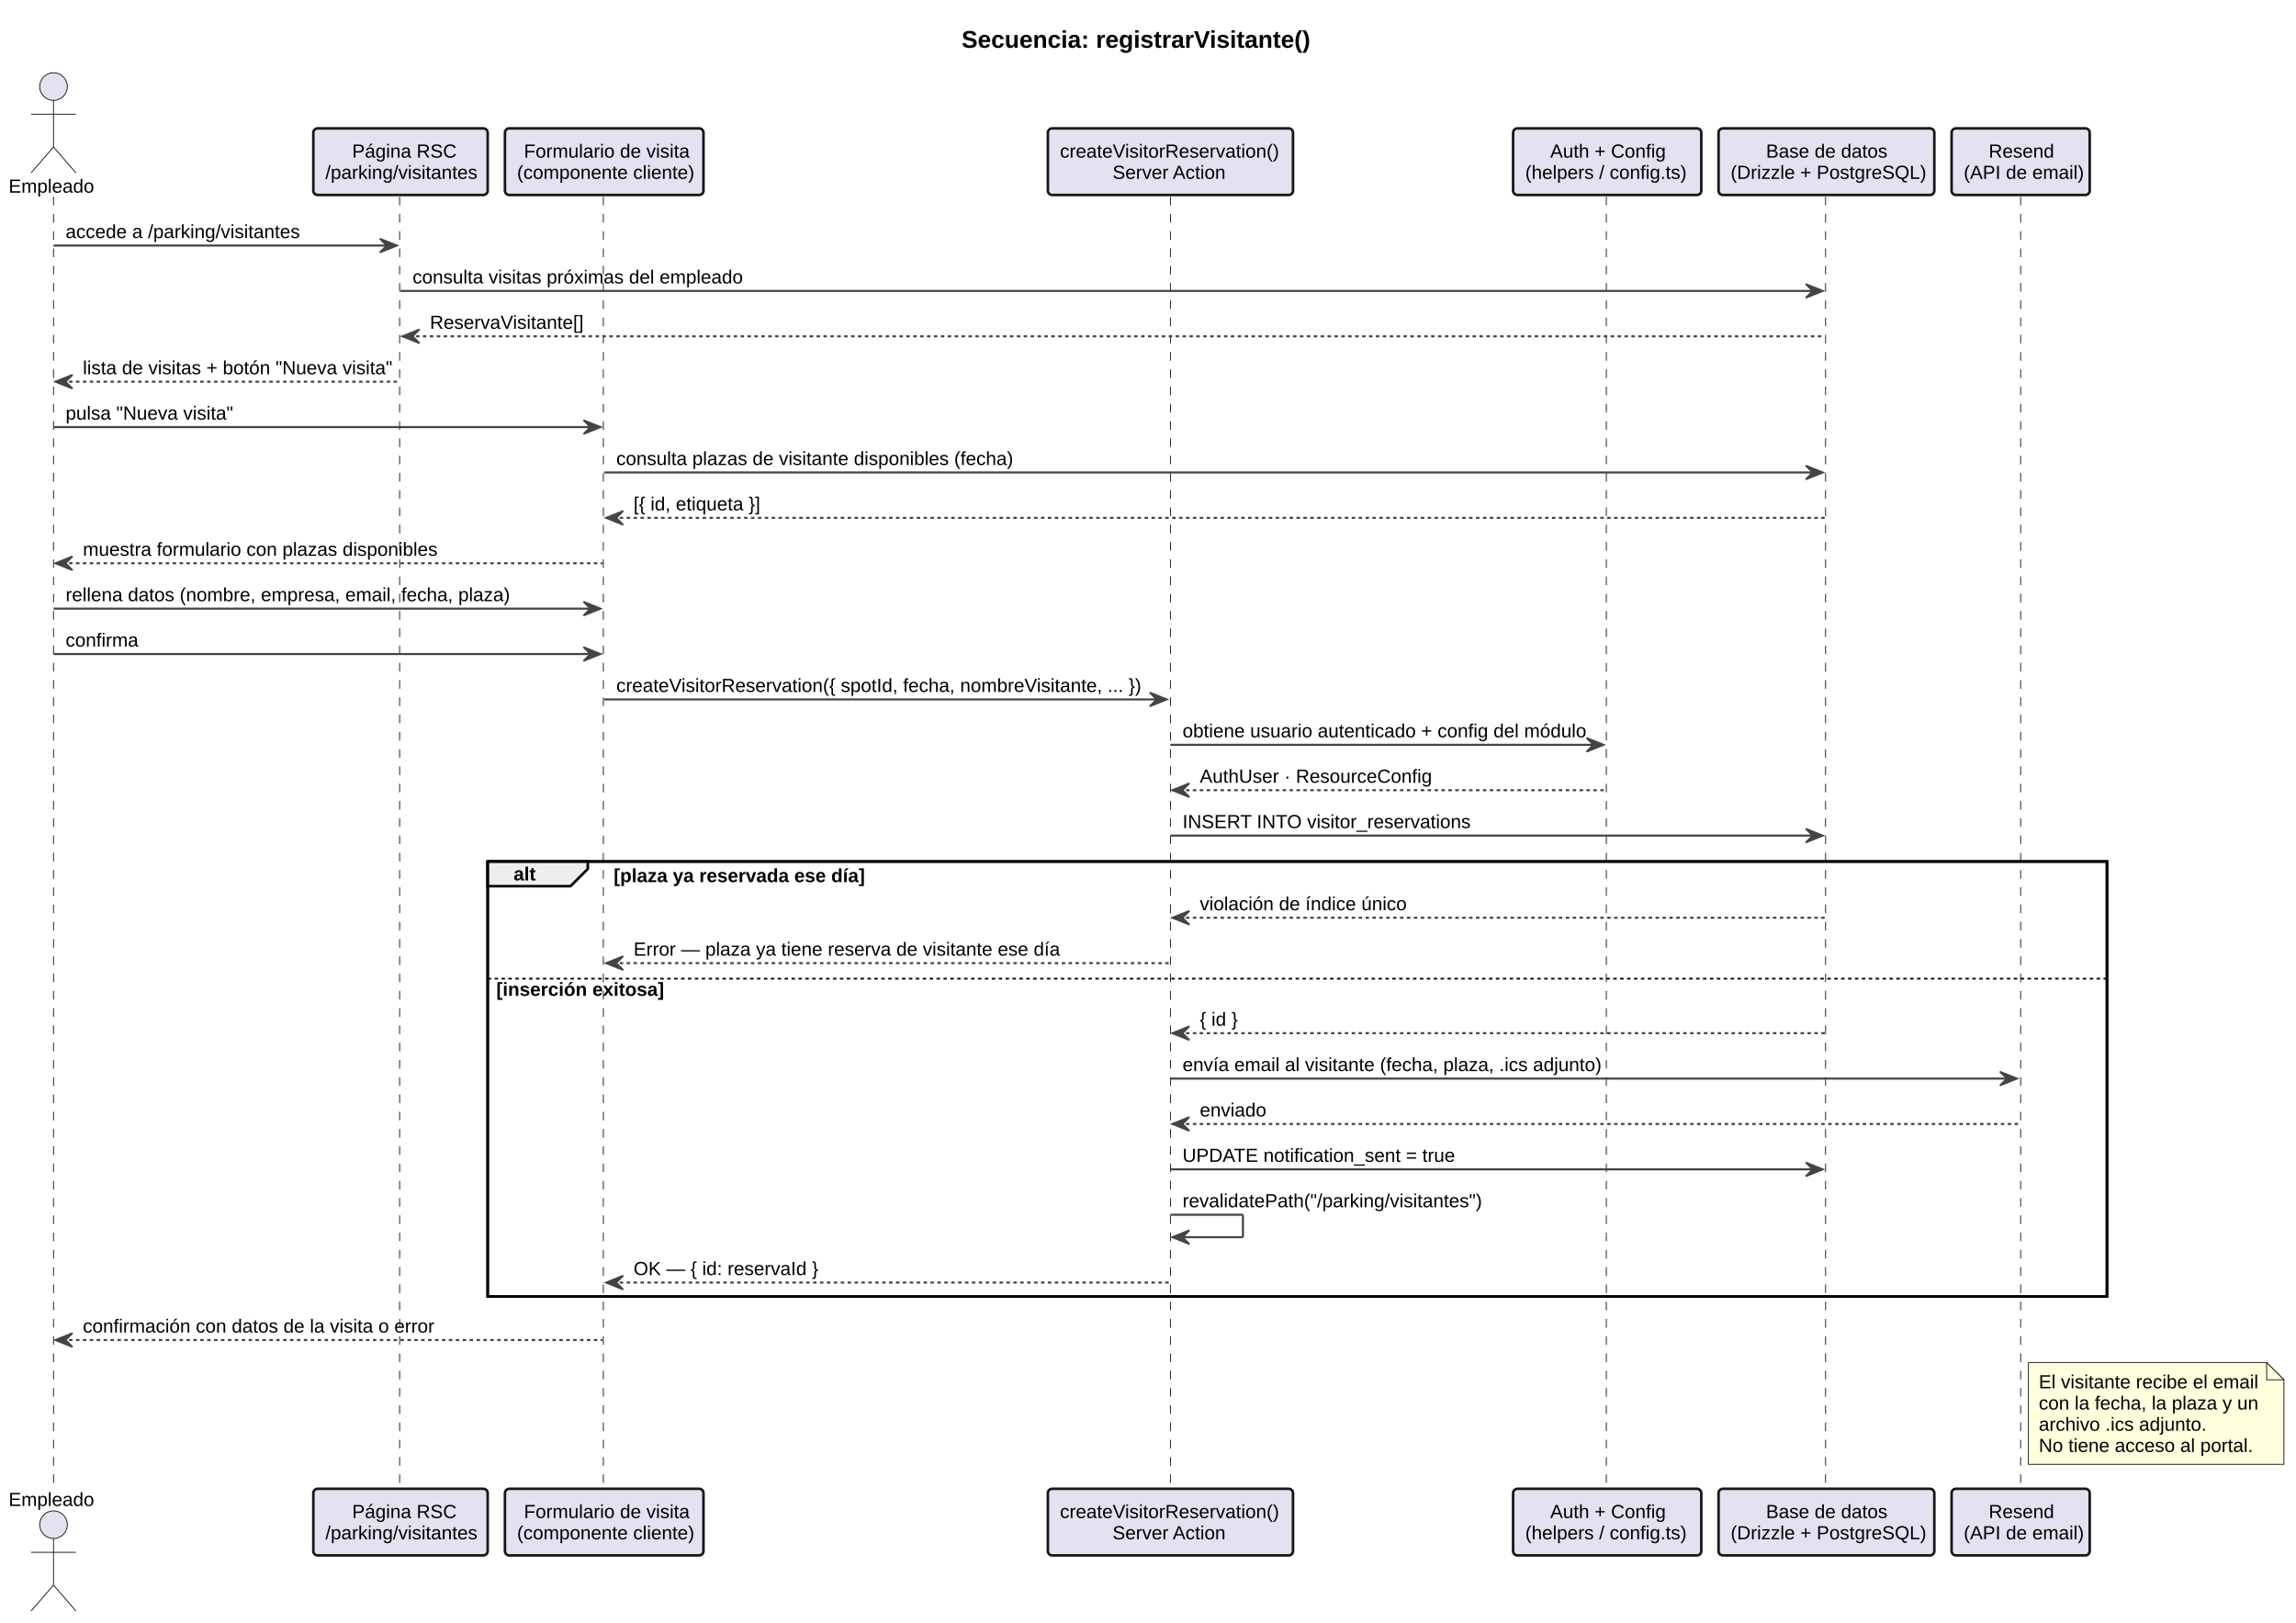
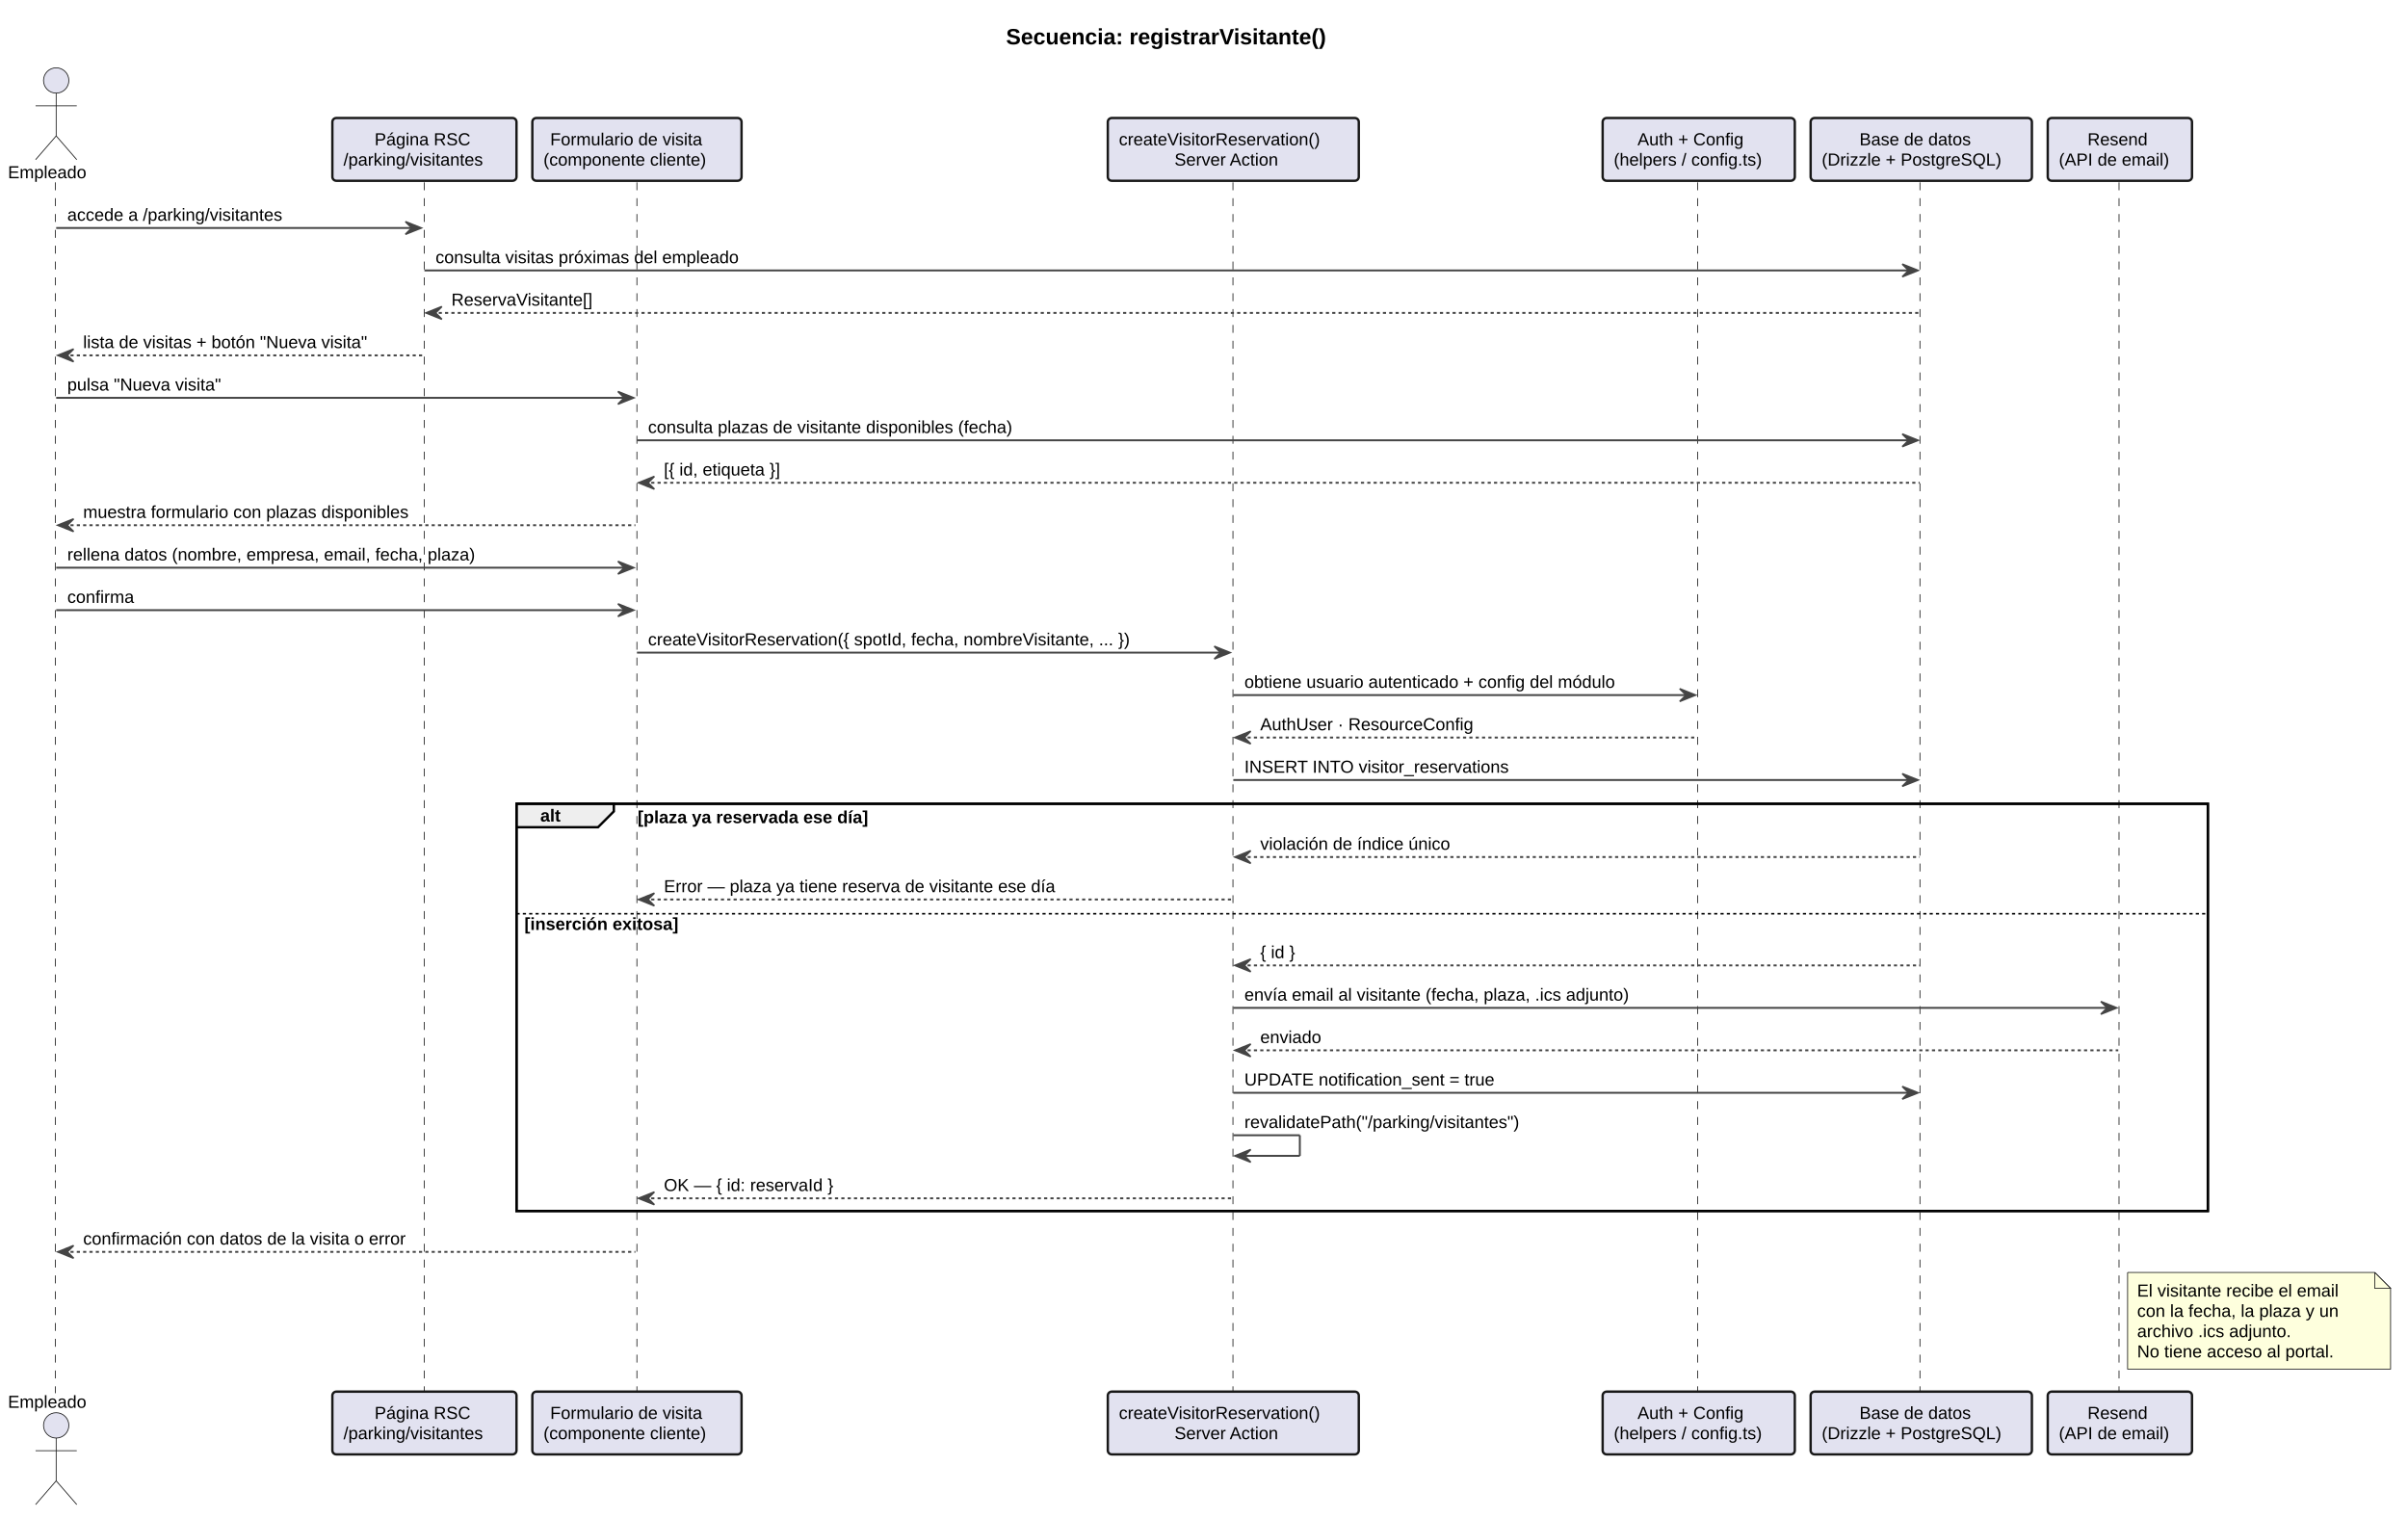
- <svg xmlns="http://www.w3.org/2000/svg" contentStyleType="text/css" height="940px" preserveAspectRatio="none" style="width:1330px;height:940px;background:#FFFFFF;" version="1.1" viewBox="0 0 1330 940" width="1330px" zoomAndPan="magnify">
+ <svg xmlns="http://www.w3.org/2000/svg" contentStyleType="text/css" data-diagram-type="SEQUENCE" height="958px" preserveAspectRatio="none" style="width:1520px;height:958px;background:#FFFFFF;" version="1.1" viewBox="0 0 1520 958" width="1520px" zoomAndPan="magnify">
  <defs />
  <g>
-     <text fill="#000000" font-family="Arial" font-size="14" font-weight="bold" lengthAdjust="spacing" textLength="213" x="557" y="27.674">Secuencia: registrarVisitante()</text>
-     <rect fill="none" height="251.891" style="stroke:#000000;stroke-width:1.5;" width="938" x="282.5" y="498.977" />
-     <line style="stroke:#181818;stroke-width:0.5;stroke-dasharray:5.0,5.0;" x1="31" x2="31" y1="113.93" y2="863.312" />
-     <line style="stroke:#181818;stroke-width:0.5;stroke-dasharray:5.0,5.0;" x1="231.5" x2="231.5" y1="113.93" y2="863.312" />
-     <line style="stroke:#181818;stroke-width:0.5;stroke-dasharray:5.0,5.0;" x1="349.5" x2="349.5" y1="113.93" y2="863.312" />
-     <line style="stroke:#181818;stroke-width:0.5;stroke-dasharray:5.0,5.0;" x1="678" x2="678" y1="113.93" y2="863.312" />
-     <line style="stroke:#181818;stroke-width:0.5;stroke-dasharray:5.0,5.0;" x1="930.5" x2="930.5" y1="113.93" y2="863.312" />
-     <line style="stroke:#181818;stroke-width:0.5;stroke-dasharray:5.0,5.0;" x1="1057.5" x2="1057.5" y1="113.93" y2="863.312" />
-     <line style="stroke:#181818;stroke-width:0.5;stroke-dasharray:5.0,5.0;" x1="1170.5" x2="1170.5" y1="113.93" y2="863.312" />
-     <text fill="#000000" font-family="Arial" font-size="11" lengthAdjust="spacing" textLength="46" x="5" y="111.599">Empleado</text>
-     <ellipse cx="31" cy="50.141" fill="#E2E2F0" rx="8" ry="8" style="stroke:#181818;stroke-width:0.5;" />
-     <path d="M31,58.141 L31,85.141 M18,66.141 L44,66.141 M31,85.141 L18,100.141 M31,85.141 L44,100.141 " fill="none" style="stroke:#181818;stroke-width:0.5;" />
-     <text fill="#000000" font-family="Arial" font-size="11" lengthAdjust="spacing" textLength="46" x="5" y="872.27">Empleado</text>
-     <ellipse cx="31" cy="883.102" fill="#E2E2F0" rx="8" ry="8" style="stroke:#181818;stroke-width:0.5;" />
-     <path d="M31,891.102 L31,918.102 M18,899.102 L44,899.102 M31,918.102 L18,933.102 M31,918.102 L44,933.102 " fill="none" style="stroke:#181818;stroke-width:0.5;" />
-     <rect fill="#E2E2F0" height="38.578" rx="2.5" ry="2.5" style="stroke:#181818;stroke-width:1.5;" width="101" x="181.5" y="74.352" />
-     <text fill="#000000" font-family="Arial" font-size="11" lengthAdjust="spacing" textLength="56" x="204" y="91.31">Página RSC</text>
-     <text fill="#000000" font-family="Arial" font-size="11" lengthAdjust="spacing" textLength="87" x="188.5" y="103.599">/parking/visitantes</text>
-     <rect fill="#E2E2F0" height="38.578" rx="2.5" ry="2.5" style="stroke:#181818;stroke-width:1.5;" width="101" x="181.5" y="862.312" />
-     <text fill="#000000" font-family="Arial" font-size="11" lengthAdjust="spacing" textLength="56" x="204" y="879.27">Página RSC</text>
-     <text fill="#000000" font-family="Arial" font-size="11" lengthAdjust="spacing" textLength="87" x="188.5" y="891.56">/parking/visitantes</text>
-     <rect fill="#E2E2F0" height="38.578" rx="2.5" ry="2.5" style="stroke:#181818;stroke-width:1.5;" width="115" x="292.5" y="74.352" />
-     <text fill="#000000" font-family="Arial" font-size="11" lengthAdjust="spacing" textLength="93" x="303.5" y="91.31">Formulario de visita</text>
-     <text fill="#000000" font-family="Arial" font-size="11" lengthAdjust="spacing" textLength="101" x="299.5" y="103.599">(componente cliente)</text>
-     <rect fill="#E2E2F0" height="38.578" rx="2.5" ry="2.5" style="stroke:#181818;stroke-width:1.5;" width="115" x="292.5" y="862.312" />
-     <text fill="#000000" font-family="Arial" font-size="11" lengthAdjust="spacing" textLength="93" x="303.5" y="879.27">Formulario de visita</text>
-     <text fill="#000000" font-family="Arial" font-size="11" lengthAdjust="spacing" textLength="101" x="299.5" y="891.56">(componente cliente)</text>
-     <rect fill="#E2E2F0" height="38.578" rx="2.5" ry="2.5" style="stroke:#181818;stroke-width:1.5;" width="142" x="607" y="74.352" />
-     <text fill="#000000" font-family="Arial" font-size="11" lengthAdjust="spacing" textLength="128" x="614" y="91.31">createVisitorReservation()</text>
-     <text fill="#000000" font-family="Arial" font-size="11" lengthAdjust="spacing" textLength="67" x="644.5" y="103.599">Server Action</text>
-     <rect fill="#E2E2F0" height="38.578" rx="2.5" ry="2.5" style="stroke:#181818;stroke-width:1.5;" width="142" x="607" y="862.312" />
-     <text fill="#000000" font-family="Arial" font-size="11" lengthAdjust="spacing" textLength="128" x="614" y="879.27">createVisitorReservation()</text>
-     <text fill="#000000" font-family="Arial" font-size="11" lengthAdjust="spacing" textLength="67" x="644.5" y="891.56">Server Action</text>
-     <rect fill="#E2E2F0" height="38.578" rx="2.5" ry="2.5" style="stroke:#181818;stroke-width:1.5;" width="109" x="876.5" y="74.352" />
-     <text fill="#000000" font-family="Arial" font-size="11" lengthAdjust="spacing" textLength="66" x="898" y="91.31">Auth + Config</text>
-     <text fill="#000000" font-family="Arial" font-size="11" lengthAdjust="spacing" textLength="95" x="883.5" y="103.599">(helpers / config.ts)</text>
-     <rect fill="#E2E2F0" height="38.578" rx="2.5" ry="2.5" style="stroke:#181818;stroke-width:1.5;" width="109" x="876.5" y="862.312" />
-     <text fill="#000000" font-family="Arial" font-size="11" lengthAdjust="spacing" textLength="66" x="898" y="879.27">Auth + Config</text>
-     <text fill="#000000" font-family="Arial" font-size="11" lengthAdjust="spacing" textLength="95" x="883.5" y="891.56">(helpers / config.ts)</text>
-     <rect fill="#E2E2F0" height="38.578" rx="2.5" ry="2.5" style="stroke:#181818;stroke-width:1.5;" width="125" x="995.5" y="74.352" />
-     <text fill="#000000" font-family="Arial" font-size="11" lengthAdjust="spacing" textLength="70" x="1023" y="91.31">Base de datos</text>
-     <text fill="#000000" font-family="Arial" font-size="11" lengthAdjust="spacing" textLength="111" x="1002.5" y="103.599">(Drizzle + PostgreSQL)</text>
-     <rect fill="#E2E2F0" height="38.578" rx="2.5" ry="2.5" style="stroke:#181818;stroke-width:1.5;" width="125" x="995.5" y="862.312" />
-     <text fill="#000000" font-family="Arial" font-size="11" lengthAdjust="spacing" textLength="70" x="1023" y="879.27">Base de datos</text>
-     <text fill="#000000" font-family="Arial" font-size="11" lengthAdjust="spacing" textLength="111" x="1002.5" y="891.56">(Drizzle + PostgreSQL)</text>
-     <rect fill="#E2E2F0" height="38.578" rx="2.5" ry="2.5" style="stroke:#181818;stroke-width:1.5;" width="80" x="1130.5" y="74.352" />
-     <text fill="#000000" font-family="Arial" font-size="11" lengthAdjust="spacing" textLength="37" x="1152" y="91.31">Resend</text>
-     <text fill="#000000" font-family="Arial" font-size="11" lengthAdjust="spacing" textLength="66" x="1137.5" y="103.599">(API de email)</text>
-     <rect fill="#E2E2F0" height="38.578" rx="2.5" ry="2.5" style="stroke:#181818;stroke-width:1.5;" width="80" x="1130.5" y="862.312" />
-     <text fill="#000000" font-family="Arial" font-size="11" lengthAdjust="spacing" textLength="37" x="1152" y="879.27">Resend</text>
-     <text fill="#000000" font-family="Arial" font-size="11" lengthAdjust="spacing" textLength="66" x="1137.5" y="891.56">(API de email)</text>
-     <polygon fill="#444444" points="220,138.219,230,142.219,220,146.219,224,142.219" style="stroke:#444444;stroke-width:1.0;" />
-     <line style="stroke:#444444;stroke-width:1.2;" x1="31" x2="226" y1="142.219" y2="142.219" />
-     <text fill="#000000" font-family="Arial" font-size="11" lengthAdjust="spacing" textLength="135" x="38" y="137.888">accede a /parking/visitantes</text>
-     <polygon fill="#444444" points="1046,164.508,1056,168.508,1046,172.508,1050,168.508" style="stroke:#444444;stroke-width:1.0;" />
-     <line style="stroke:#444444;stroke-width:1.2;" x1="232" x2="1052" y1="168.508" y2="168.508" />
-     <text fill="#000000" font-family="Arial" font-size="11" lengthAdjust="spacing" textLength="188" x="239" y="164.177">consulta visitas próximas del empleado</text>
-     <polygon fill="#444444" points="243,190.797,233,194.797,243,198.797,239,194.797" style="stroke:#444444;stroke-width:1.0;" />
-     <line style="stroke:#444444;stroke-width:1.2;stroke-dasharray:2.0,2.0;" x1="237" x2="1057" y1="194.797" y2="194.797" />
-     <text fill="#000000" font-family="Arial" font-size="11" lengthAdjust="spacing" textLength="89" x="249" y="190.466">ReservaVisitante[]</text>
-     <polygon fill="#444444" points="42,217.086,32,221.086,42,225.086,38,221.086" style="stroke:#444444;stroke-width:1.0;" />
-     <line style="stroke:#444444;stroke-width:1.2;stroke-dasharray:2.0,2.0;" x1="36" x2="231" y1="221.086" y2="221.086" />
-     <text fill="#000000" font-family="Arial" font-size="11" lengthAdjust="spacing" textLength="177" x="48" y="216.755">lista de visitas + botón "Nueva visita"</text>
-     <polygon fill="#444444" points="338,243.375,348,247.375,338,251.375,342,247.375" style="stroke:#444444;stroke-width:1.0;" />
-     <line style="stroke:#444444;stroke-width:1.2;" x1="31" x2="344" y1="247.375" y2="247.375" />
-     <text fill="#000000" font-family="Arial" font-size="11" lengthAdjust="spacing" textLength="96" x="38" y="243.044">pulsa "Nueva visita"</text>
-     <polygon fill="#444444" points="1046,269.664,1056,273.664,1046,277.664,1050,273.664" style="stroke:#444444;stroke-width:1.0;" />
-     <line style="stroke:#444444;stroke-width:1.2;" x1="350" x2="1052" y1="273.664" y2="273.664" />
-     <text fill="#000000" font-family="Arial" font-size="11" lengthAdjust="spacing" textLength="230" x="357" y="269.333">consulta plazas de visitante disponibles (fecha)</text>
-     <polygon fill="#444444" points="361,295.953,351,299.953,361,303.953,357,299.953" style="stroke:#444444;stroke-width:1.0;" />
-     <line style="stroke:#444444;stroke-width:1.2;stroke-dasharray:2.0,2.0;" x1="355" x2="1057" y1="299.953" y2="299.953" />
-     <text fill="#000000" font-family="Arial" font-size="11" lengthAdjust="spacing" textLength="72" x="367" y="295.622">[{ id, etiqueta }]</text>
-     <polygon fill="#444444" points="42,322.242,32,326.242,42,330.242,38,326.242" style="stroke:#444444;stroke-width:1.0;" />
-     <line style="stroke:#444444;stroke-width:1.2;stroke-dasharray:2.0,2.0;" x1="36" x2="349" y1="326.242" y2="326.242" />
-     <text fill="#000000" font-family="Arial" font-size="11" lengthAdjust="spacing" textLength="203" x="48" y="321.911">muestra formulario con plazas disponibles</text>
-     <polygon fill="#444444" points="338,348.531,348,352.531,338,356.531,342,352.531" style="stroke:#444444;stroke-width:1.0;" />
-     <line style="stroke:#444444;stroke-width:1.2;" x1="31" x2="344" y1="352.531" y2="352.531" />
-     <text fill="#000000" font-family="Arial" font-size="11" lengthAdjust="spacing" textLength="253" x="38" y="348.2">rellena datos (nombre, empresa, email, fecha, plaza)</text>
-     <polygon fill="#444444" points="338,374.82,348,378.82,338,382.82,342,378.82" style="stroke:#444444;stroke-width:1.0;" />
-     <line style="stroke:#444444;stroke-width:1.2;" x1="31" x2="344" y1="378.82" y2="378.82" />
-     <text fill="#000000" font-family="Arial" font-size="11" lengthAdjust="spacing" textLength="42" x="38" y="374.489">confirma</text>
-     <polygon fill="#444444" points="666,401.109,676,405.109,666,409.109,670,405.109" style="stroke:#444444;stroke-width:1.0;" />
-     <line style="stroke:#444444;stroke-width:1.2;" x1="350" x2="672" y1="405.109" y2="405.109" />
-     <text fill="#000000" font-family="Arial" font-size="11" lengthAdjust="spacing" textLength="304" x="357" y="400.778">createVisitorReservation({ spotId, fecha, nombreVisitante, ... })</text>
-     <polygon fill="#444444" points="919,427.398,929,431.398,919,435.398,923,431.398" style="stroke:#444444;stroke-width:1.0;" />
-     <line style="stroke:#444444;stroke-width:1.2;" x1="678" x2="925" y1="431.398" y2="431.398" />
-     <text fill="#000000" font-family="Arial" font-size="11" lengthAdjust="spacing" textLength="229" x="685" y="427.067">obtiene usuario autenticado + config del módulo</text>
-     <polygon fill="#444444" points="689,453.688,679,457.688,689,461.688,685,457.688" style="stroke:#444444;stroke-width:1.0;" />
-     <line style="stroke:#444444;stroke-width:1.2;stroke-dasharray:2.0,2.0;" x1="683" x2="930" y1="457.688" y2="457.688" />
-     <text fill="#000000" font-family="Arial" font-size="11" lengthAdjust="spacing" textLength="134" x="695" y="453.356">AuthUser · ResourceConfig</text>
-     <polygon fill="#444444" points="1046,479.977,1056,483.977,1046,487.977,1050,483.977" style="stroke:#444444;stroke-width:1.0;" />
-     <line style="stroke:#444444;stroke-width:1.2;" x1="678" x2="1052" y1="483.977" y2="483.977" />
-     <text fill="#000000" font-family="Arial" font-size="11" lengthAdjust="spacing" textLength="160" x="685" y="479.646">INSERT INTO visitor_reservations</text>
-     <path d="M282.5,498.977 L340.5,498.977 L340.5,503.266 L330.5,513.266 L282.5,513.266 L282.5,498.977 " fill="#EEEEEE" style="stroke:#000000;stroke-width:1.5;" />
-     <rect fill="none" height="251.891" style="stroke:#000000;stroke-width:1.5;" width="938" x="282.5" y="498.977" />
-     <text fill="#000000" font-family="Arial" font-size="11" font-weight="bold" lengthAdjust="spacing" textLength="13" x="297.5" y="509.935">alt</text>
-     <text fill="#000000" font-family="Arial" font-size="11" font-weight="bold" lengthAdjust="spacing" textLength="153" x="355.5" y="510.935">[plaza ya reservada ese día]</text>
-     <polygon fill="#444444" points="689,527.555,679,531.555,689,535.555,685,531.555" style="stroke:#444444;stroke-width:1.0;" />
-     <line style="stroke:#444444;stroke-width:1.2;stroke-dasharray:2.0,2.0;" x1="683" x2="1057" y1="531.555" y2="531.555" />
-     <text fill="#000000" font-family="Arial" font-size="11" lengthAdjust="spacing" textLength="117" x="695" y="527.224">violación de índice único</text>
-     <polygon fill="#444444" points="361,553.844,351,557.844,361,561.844,357,557.844" style="stroke:#444444;stroke-width:1.0;" />
-     <line style="stroke:#444444;stroke-width:1.2;stroke-dasharray:2.0,2.0;" x1="355" x2="677" y1="557.844" y2="557.844" />
-     <text fill="#000000" font-family="Arial" font-size="11" lengthAdjust="spacing" textLength="245" x="367" y="553.513">Error — plaza ya tiene reserva de visitante ese día</text>
-     <line style="stroke:#000000;stroke-width:1.0;stroke-dasharray:2.0,2.0;" x1="282.5" x2="1220.5" y1="566.844" y2="566.844" />
-     <text fill="#000000" font-family="Arial" font-size="11" font-weight="bold" lengthAdjust="spacing" textLength="103" x="287.5" y="576.802">[inserción exitosa]</text>
-     <polygon fill="#444444" points="689,594.422,679,598.422,689,602.422,685,598.422" style="stroke:#444444;stroke-width:1.0;" />
-     <line style="stroke:#444444;stroke-width:1.2;stroke-dasharray:2.0,2.0;" x1="683" x2="1057" y1="598.422" y2="598.422" />
-     <text fill="#000000" font-family="Arial" font-size="11" lengthAdjust="spacing" textLength="22" x="695" y="594.091">{ id }</text>
-     <polygon fill="#444444" points="1158.5,620.711,1168.5,624.711,1158.5,628.711,1162.5,624.711" style="stroke:#444444;stroke-width:1.0;" />
-     <line style="stroke:#444444;stroke-width:1.2;" x1="678" x2="1164.5" y1="624.711" y2="624.711" />
-     <text fill="#000000" font-family="Arial" font-size="11" lengthAdjust="spacing" textLength="239" x="685" y="620.38">envía email al visitante (fecha, plaza, .ics adjunto)</text>
-     <polygon fill="#444444" points="689,647,679,651,689,655,685,651" style="stroke:#444444;stroke-width:1.0;" />
-     <line style="stroke:#444444;stroke-width:1.2;stroke-dasharray:2.0,2.0;" x1="683" x2="1169.5" y1="651" y2="651" />
-     <text fill="#000000" font-family="Arial" font-size="11" lengthAdjust="spacing" textLength="38" x="695" y="646.669">enviado</text>
-     <polygon fill="#444444" points="1046,673.289,1056,677.289,1046,681.289,1050,677.289" style="stroke:#444444;stroke-width:1.0;" />
-     <line style="stroke:#444444;stroke-width:1.2;" x1="678" x2="1052" y1="677.289" y2="677.289" />
-     <text fill="#000000" font-family="Arial" font-size="11" lengthAdjust="spacing" textLength="153" x="685" y="672.958">UPDATE notification_sent = true</text>
-     <line style="stroke:#444444;stroke-width:1.2;" x1="678" x2="720" y1="703.578" y2="703.578" />
-     <line style="stroke:#444444;stroke-width:1.2;" x1="720" x2="720" y1="703.578" y2="716.578" />
-     <line style="stroke:#444444;stroke-width:1.2;" x1="679" x2="720" y1="716.578" y2="716.578" />
-     <polygon fill="#444444" points="689,712.578,679,716.578,689,720.578,685,716.578" style="stroke:#444444;stroke-width:1.0;" />
-     <text fill="#000000" font-family="Arial" font-size="11" lengthAdjust="spacing" textLength="171" x="685" y="699.247">revalidatePath("/parking/visitantes")</text>
-     <polygon fill="#444444" points="361,738.867,351,742.867,361,746.867,357,742.867" style="stroke:#444444;stroke-width:1.0;" />
-     <line style="stroke:#444444;stroke-width:1.2;stroke-dasharray:2.0,2.0;" x1="355" x2="677" y1="742.867" y2="742.867" />
-     <text fill="#000000" font-family="Arial" font-size="11" lengthAdjust="spacing" textLength="106" x="367" y="738.536">OK — { id: reservaId }</text>
-     <polygon fill="#444444" points="42,772.156,32,776.156,42,780.156,38,776.156" style="stroke:#444444;stroke-width:1.0;" />
-     <line style="stroke:#444444;stroke-width:1.2;stroke-dasharray:2.0,2.0;" x1="36" x2="349" y1="776.156" y2="776.156" />
-     <text fill="#000000" font-family="Arial" font-size="11" lengthAdjust="spacing" textLength="203" x="48" y="771.825">confirmación con datos de la visita o error</text>
-     <path d="M1175,789.156 L1175,848.156 L1323,848.156 L1323,799.156 L1313,789.156 L1175,789.156 " fill="#FEFFDD" style="stroke:#181818;stroke-width:0.5;" />
-     <path d="M1313,789.156 L1313,799.156 L1323,799.156 L1313,789.156 " fill="#FEFFDD" style="stroke:#181818;stroke-width:0.5;" />
-     <text fill="#000000" font-family="Arial" font-size="11" lengthAdjust="spacing" textLength="122" x="1181" y="804.114">El visitante recibe el email</text>
-     <text fill="#000000" font-family="Arial" font-size="11" lengthAdjust="spacing" textLength="127" x="1181" y="816.403">con la fecha, la plaza y un</text>
-     <text fill="#000000" font-family="Arial" font-size="11" lengthAdjust="spacing" textLength="97" x="1181" y="828.692">archivo .ics adjunto.</text>
-     <text fill="#000000" font-family="Arial" font-size="11" lengthAdjust="spacing" textLength="122" x="1181" y="840.981">No tiene acceso al portal.</text>
+     <g class="title" data-source-line="9">
+       <text fill="#000000" font-family="Arial" font-size="14" font-weight="700" lengthAdjust="spacing" textLength="243.681" x="635.037" y="27.995">Secuencia: registrarVisitante()</text>
+     </g>
+     <rect fill="none" height="257.047" style="stroke:#000000;stroke-width:1.5;" width="1067.627" x="326.029" y="507.367" />
+     <g class="participant-lifeline" data-entity-uid="part1" data-qualified-name="U" data-source-line="11" id="part1-lifeline">
+       <g>
+         <rect fill="#000000" fill-opacity="0" height="764.336" width="8" x="31.462" y="115.102" />
+         <line style="stroke:#181818;stroke-width:0.5;stroke-dasharray:5,5;" x1="35" x2="35" y1="115.102" y2="879.438" />
+       </g>
+     </g>
+     <g class="participant-lifeline" data-entity-uid="part2" data-qualified-name="Page" data-source-line="12" id="part2-lifeline">
+       <g>
+         <rect fill="#000000" fill-opacity="0" height="764.336" width="8" x="263.915" y="115.102" />
+         <line style="stroke:#181818;stroke-width:0.5;stroke-dasharray:5,5;" x1="267.8" x2="267.8" y1="115.102" y2="879.438" />
+       </g>
+     </g>
+     <g class="participant-lifeline" data-entity-uid="part3" data-qualified-name="CC" data-source-line="13" id="part3-lifeline">
+       <g>
+         <rect fill="#000000" fill-opacity="0" height="764.336" width="8" x="398.057" y="115.102" />
+         <line style="stroke:#181818;stroke-width:0.5;stroke-dasharray:5,5;" x1="402.029" x2="402.029" y1="115.102" y2="879.438" />
+       </g>
+     </g>
+     <g class="participant-lifeline" data-entity-uid="part4" data-qualified-name="SA" data-source-line="14" id="part4-lifeline">
+       <g>
+         <rect fill="#000000" fill-opacity="0" height="764.336" width="8" x="774.492" y="115.102" />
+         <line style="stroke:#181818;stroke-width:0.5;stroke-dasharray:5,5;" x1="778.278" x2="778.278" y1="115.102" y2="879.438" />
+       </g>
+     </g>
+     <g class="participant-lifeline" data-entity-uid="part5" data-qualified-name="AuthCfg" data-source-line="15" id="part5-lifeline">
+       <g>
+         <rect fill="#000000" fill-opacity="0" height="764.336" width="8" x="1068.287" y="115.102" />
+         <line style="stroke:#181818;stroke-width:0.5;stroke-dasharray:5,5;" x1="1071.646" x2="1071.646" y1="115.102" y2="879.438" />
+       </g>
+     </g>
+     <g class="participant-lifeline" data-entity-uid="part6" data-qualified-name="DB" data-source-line="16" id="part6-lifeline">
+       <g>
+         <rect fill="#000000" fill-opacity="0" height="764.336" width="8" x="1208.759" y="115.102" />
+         <line style="stroke:#181818;stroke-width:0.5;stroke-dasharray:5,5;" x1="1211.928" x2="1211.928" y1="115.102" y2="879.438" />
+       </g>
+     </g>
+     <g class="participant-lifeline" data-entity-uid="part7" data-qualified-name="Email" data-source-line="17" id="part7-lifeline">
+       <g>
+         <rect fill="#000000" fill-opacity="0" height="764.336" width="8" x="1334.123" y="115.102" />
+         <line style="stroke:#181818;stroke-width:0.5;stroke-dasharray:5,5;" x1="1337.591" x2="1337.591" y1="115.102" y2="879.438" />
+       </g>
+     </g>
+     <g class="participant participant-head" data-entity-uid="part1" data-qualified-name="U" data-source-line="11" id="part1-head">
+       <text fill="#000000" font-family="Arial" font-size="11" lengthAdjust="spacing" textLength="54.925" x="5" y="112.507">Empleado</text>
+       <ellipse cx="35.462" cy="50.797" fill="#E2E2F0" rx="8" ry="8" style="stroke:#181818;stroke-width:0.5;" />
+       <path d="M35.462,58.797 L35.462,85.797 M22.462,66.797 L48.462,66.797 M35.462,85.797 L22.462,100.797 M35.462,85.797 L48.462,100.797" fill="none" style="stroke:#181818;stroke-width:0.5;" />
+     </g>
+     <g class="participant participant-tail" data-entity-uid="part1" data-qualified-name="U" data-source-line="11" id="part1-tail">
+       <text fill="#000000" font-family="Arial" font-size="11" lengthAdjust="spacing" textLength="54.925" x="5" y="888.648">Empleado</text>
+       <ellipse cx="35.462" cy="899.742" fill="#E2E2F0" rx="8" ry="8" style="stroke:#181818;stroke-width:0.5;" />
+       <path d="M35.462,907.742 L35.462,934.742 M22.462,915.742 L48.462,915.742 M35.462,934.742 L22.462,949.742 M35.462,934.742 L48.462,949.742" fill="none" style="stroke:#181818;stroke-width:0.5;" />
+     </g>
+     <g class="participant participant-head" data-entity-uid="part2" data-qualified-name="Page" data-source-line="12" id="part2-head">
+       <rect fill="#E2E2F0" height="39.609" rx="2.5" ry="2.5" style="stroke:#181818;stroke-width:1.5;" width="116.228" x="209.8" y="74.492" />
+       <text fill="#000000" font-family="Arial" font-size="11" lengthAdjust="spacing" textLength="62.928" x="236.451" y="91.703">Página RSC</text>
+       <text fill="#000000" font-family="Arial" font-size="11" lengthAdjust="spacing" textLength="102.228" x="216.8" y="104.507">/parking/visitantes</text>
+     </g>
+     <g class="participant participant-tail" data-entity-uid="part2" data-qualified-name="Page" data-source-line="12" id="part2-tail">
+       <rect fill="#E2E2F0" height="39.609" rx="2.5" ry="2.5" style="stroke:#181818;stroke-width:1.5;" width="116.228" x="209.8" y="878.438" />
+       <text fill="#000000" font-family="Arial" font-size="11" lengthAdjust="spacing" textLength="62.928" x="236.451" y="895.648">Página RSC</text>
+       <text fill="#000000" font-family="Arial" font-size="11" lengthAdjust="spacing" textLength="102.228" x="216.8" y="908.453">/parking/visitantes</text>
+     </g>
+     <g class="participant participant-head" data-entity-uid="part3" data-qualified-name="CC" data-source-line="13" id="part3-head">
+       <rect fill="#E2E2F0" height="39.609" rx="2.5" ry="2.5" style="stroke:#181818;stroke-width:1.5;" width="132.057" x="336.029" y="74.492" />
+       <text fill="#000000" font-family="Arial" font-size="11" lengthAdjust="spacing" textLength="109.522" x="347.296" y="91.703">Formulario de visita</text>
+       <text fill="#000000" font-family="Arial" font-size="11" lengthAdjust="spacing" textLength="118.057" x="343.029" y="104.507">(componente cliente)</text>
+     </g>
+     <g class="participant participant-tail" data-entity-uid="part3" data-qualified-name="CC" data-source-line="13" id="part3-tail">
+       <rect fill="#E2E2F0" height="39.609" rx="2.5" ry="2.5" style="stroke:#181818;stroke-width:1.5;" width="132.057" x="336.029" y="878.438" />
+       <text fill="#000000" font-family="Arial" font-size="11" lengthAdjust="spacing" textLength="109.522" x="347.296" y="895.648">Formulario de visita</text>
+       <text fill="#000000" font-family="Arial" font-size="11" lengthAdjust="spacing" textLength="118.057" x="343.029" y="908.453">(componente cliente)</text>
+     </g>
+     <g class="participant participant-head" data-entity-uid="part4" data-qualified-name="SA" data-source-line="14" id="part4-head">
+       <rect fill="#E2E2F0" height="39.609" rx="2.5" ry="2.5" style="stroke:#181818;stroke-width:1.5;" width="158.429" x="699.278" y="74.492" />
+       <text fill="#000000" font-family="Arial" font-size="11" lengthAdjust="spacing" textLength="144.429" x="706.278" y="91.703">createVisitorReservation()</text>
+       <text fill="#000000" font-family="Arial" font-size="11" lengthAdjust="spacing" textLength="74.212" x="741.386" y="104.507">Server Action</text>
+     </g>
+     <g class="participant participant-tail" data-entity-uid="part4" data-qualified-name="SA" data-source-line="14" id="part4-tail">
+       <rect fill="#E2E2F0" height="39.609" rx="2.5" ry="2.5" style="stroke:#181818;stroke-width:1.5;" width="158.429" x="699.278" y="878.438" />
+       <text fill="#000000" font-family="Arial" font-size="11" lengthAdjust="spacing" textLength="144.429" x="706.278" y="895.648">createVisitorReservation()</text>
+       <text fill="#000000" font-family="Arial" font-size="11" lengthAdjust="spacing" textLength="74.212" x="741.386" y="908.453">Server Action</text>
+     </g>
+     <g class="participant participant-head" data-entity-uid="part5" data-qualified-name="AuthCfg" data-source-line="15" id="part5-head">
+       <rect fill="#E2E2F0" height="39.609" rx="2.5" ry="2.5" style="stroke:#181818;stroke-width:1.5;" width="121.282" x="1011.646" y="74.492" />
+       <text fill="#000000" font-family="Arial" font-size="11" lengthAdjust="spacing" textLength="77.285" x="1033.645" y="91.703">Auth + Config</text>
+       <text fill="#000000" font-family="Arial" font-size="11" lengthAdjust="spacing" textLength="107.282" x="1018.646" y="104.507">(helpers / config.ts)</text>
+     </g>
+     <g class="participant participant-tail" data-entity-uid="part5" data-qualified-name="AuthCfg" data-source-line="15" id="part5-tail">
+       <rect fill="#E2E2F0" height="39.609" rx="2.5" ry="2.5" style="stroke:#181818;stroke-width:1.5;" width="121.282" x="1011.646" y="878.438" />
+       <text fill="#000000" font-family="Arial" font-size="11" lengthAdjust="spacing" textLength="77.285" x="1033.645" y="895.648">Auth + Config</text>
+       <text fill="#000000" font-family="Arial" font-size="11" lengthAdjust="spacing" textLength="107.282" x="1018.646" y="908.453">(helpers / config.ts)</text>
+     </g>
+     <g class="participant participant-head" data-entity-uid="part6" data-qualified-name="DB" data-source-line="16" id="part6-head">
+       <rect fill="#E2E2F0" height="39.609" rx="2.5" ry="2.5" style="stroke:#181818;stroke-width:1.5;" width="139.662" x="1142.928" y="74.492" />
+       <text fill="#000000" font-family="Arial" font-size="11" lengthAdjust="spacing" textLength="78.026" x="1173.747" y="91.703">Base de datos</text>
+       <text fill="#000000" font-family="Arial" font-size="11" lengthAdjust="spacing" textLength="125.662" x="1149.928" y="104.507">(Drizzle + PostgreSQL)</text>
+     </g>
+     <g class="participant participant-tail" data-entity-uid="part6" data-qualified-name="DB" data-source-line="16" id="part6-tail">
+       <rect fill="#E2E2F0" height="39.609" rx="2.5" ry="2.5" style="stroke:#181818;stroke-width:1.5;" width="139.662" x="1142.928" y="878.438" />
+       <text fill="#000000" font-family="Arial" font-size="11" lengthAdjust="spacing" textLength="78.026" x="1173.747" y="895.648">Base de datos</text>
+       <text fill="#000000" font-family="Arial" font-size="11" lengthAdjust="spacing" textLength="125.662" x="1149.928" y="908.453">(Drizzle + PostgreSQL)</text>
+     </g>
+     <g class="participant participant-head" data-entity-uid="part7" data-qualified-name="Email" data-source-line="17" id="part7-head">
+       <rect fill="#E2E2F0" height="39.609" rx="2.5" ry="2.5" style="stroke:#181818;stroke-width:1.5;" width="91.064" x="1292.591" y="74.492" />
+       <text fill="#000000" font-family="Arial" font-size="11" lengthAdjust="spacing" textLength="40.863" x="1317.691" y="91.703">Resend</text>
+       <text fill="#000000" font-family="Arial" font-size="11" lengthAdjust="spacing" textLength="77.064" x="1299.591" y="104.507">(API de email)</text>
+     </g>
+     <g class="participant participant-tail" data-entity-uid="part7" data-qualified-name="Email" data-source-line="17" id="part7-tail">
+       <rect fill="#E2E2F0" height="39.609" rx="2.5" ry="2.5" style="stroke:#181818;stroke-width:1.5;" width="91.064" x="1292.591" y="878.438" />
+       <text fill="#000000" font-family="Arial" font-size="11" lengthAdjust="spacing" textLength="40.863" x="1317.691" y="895.648">Resend</text>
+       <text fill="#000000" font-family="Arial" font-size="11" lengthAdjust="spacing" textLength="77.064" x="1299.591" y="908.453">(API de email)</text>
+     </g>
+     <g class="message" data-entity-1="part1" data-entity-2="part2" data-source-line="19" id="msg1">
+       <polygon fill="#444444" points="255.915,139.906,265.915,143.906,255.915,147.906,259.915,143.906" style="stroke:#444444;stroke-width:1;" />
+       <line style="stroke:#444444;stroke-width:1.2;" x1="35.462" x2="261.915" y1="143.906" y2="143.906" />
+       <text fill="#000000" font-family="Arial" font-size="11" lengthAdjust="spacing" textLength="155.316" x="42.462" y="139.312">accede a /parking/visitantes</text>
+     </g>
+     <g class="message" data-entity-1="part2" data-entity-2="part6" data-source-line="20" id="msg2">
+       <polygon fill="#444444" points="1200.759,166.711,1210.759,170.711,1200.759,174.711,1204.759,170.711" style="stroke:#444444;stroke-width:1;" />
+       <line style="stroke:#444444;stroke-width:1.2;" x1="267.915" x2="1206.759" y1="170.711" y2="170.711" />
+       <text fill="#000000" font-family="Arial" font-size="11" lengthAdjust="spacing" textLength="218.222" x="274.915" y="166.117">consulta visitas próximas del empleado</text>
+     </g>
+     <g class="message" data-entity-1="part6" data-entity-2="part2" data-source-line="21" id="msg3">
+       <polygon fill="#444444" points="278.915,193.516,268.915,197.516,278.915,201.516,274.915,197.516" style="stroke:#444444;stroke-width:1;" />
+       <line style="stroke:#444444;stroke-width:1.2;stroke-dasharray:2,2;" x1="272.915" x2="1211.759" y1="197.516" y2="197.516" />
+       <text fill="#000000" font-family="Arial" font-size="11" lengthAdjust="spacing" textLength="101.739" x="284.915" y="192.921">ReservaVisitante[]</text>
+     </g>
+     <g class="message" data-entity-1="part2" data-entity-2="part1" data-source-line="22" id="msg4">
+       <polygon fill="#444444" points="46.462,220.32,36.462,224.32,46.462,228.32,42.462,224.32" style="stroke:#444444;stroke-width:1;" />
+       <line style="stroke:#444444;stroke-width:1.2;stroke-dasharray:2,2;" x1="40.462" x2="266.915" y1="224.32" y2="224.32" />
+       <text fill="#000000" font-family="Arial" font-size="11" lengthAdjust="spacing" textLength="208.452" x="52.462" y="219.726">lista de visitas + botón "Nueva visita"</text>
+     </g>
+     <g class="message" data-entity-1="part1" data-entity-2="part3" data-source-line="24" id="msg5">
+       <polygon fill="#444444" points="390.057,247.125,400.057,251.125,390.057,255.125,394.057,251.125" style="stroke:#444444;stroke-width:1;" />
+       <line style="stroke:#444444;stroke-width:1.2;" x1="35.462" x2="396.057" y1="251.125" y2="251.125" />
+       <text fill="#000000" font-family="Arial" font-size="11" lengthAdjust="spacing" textLength="111.219" x="42.462" y="246.531">pulsa "Nueva visita"</text>
+     </g>
+     <g class="message" data-entity-1="part3" data-entity-2="part6" data-source-line="25" id="msg6">
+       <polygon fill="#444444" points="1200.759,273.93,1210.759,277.93,1200.759,281.93,1204.759,277.93" style="stroke:#444444;stroke-width:1;" />
+       <line style="stroke:#444444;stroke-width:1.2;" x1="402.057" x2="1206.759" y1="277.93" y2="277.93" />
+       <text fill="#000000" font-family="Arial" font-size="11" lengthAdjust="spacing" textLength="261.309" x="409.057" y="273.335">consulta plazas de visitante disponibles (fecha)</text>
+     </g>
+     <g class="message" data-entity-1="part6" data-entity-2="part3" data-source-line="26" id="msg7">
+       <polygon fill="#444444" points="413.057,300.734,403.057,304.734,413.057,308.734,409.057,304.734" style="stroke:#444444;stroke-width:1;" />
+       <line style="stroke:#444444;stroke-width:1.2;stroke-dasharray:2,2;" x1="407.057" x2="1211.759" y1="304.734" y2="304.734" />
+       <text fill="#000000" font-family="Arial" font-size="11" lengthAdjust="spacing" textLength="92.517" x="419.057" y="300.14">[{ id, etiqueta }]</text>
+     </g>
+     <g class="message" data-entity-1="part3" data-entity-2="part1" data-source-line="27" id="msg8">
+       <polygon fill="#444444" points="46.462,327.539,36.462,331.539,46.462,335.539,42.462,331.539" style="stroke:#444444;stroke-width:1;" />
+       <line style="stroke:#444444;stroke-width:1.2;stroke-dasharray:2,2;" x1="40.462" x2="401.057" y1="331.539" y2="331.539" />
+       <text fill="#000000" font-family="Arial" font-size="11" lengthAdjust="spacing" textLength="233.487" x="52.462" y="326.945">muestra formulario con plazas disponibles</text>
+     </g>
+     <g class="message" data-entity-1="part1" data-entity-2="part3" data-source-line="29" id="msg9">
+       <polygon fill="#444444" points="390.057,354.344,400.057,358.344,390.057,362.344,394.057,358.344" style="stroke:#444444;stroke-width:1;" />
+       <line style="stroke:#444444;stroke-width:1.2;" x1="35.462" x2="396.057" y1="358.344" y2="358.344" />
+       <text fill="#000000" font-family="Arial" font-size="11" lengthAdjust="spacing" textLength="292.875" x="42.462" y="353.75">rellena datos (nombre, empresa, email, fecha, plaza)</text>
+     </g>
+     <g class="message" data-entity-1="part1" data-entity-2="part3" data-source-line="30" id="msg10">
+       <polygon fill="#444444" points="390.057,381.148,400.057,385.148,390.057,389.148,394.057,385.148" style="stroke:#444444;stroke-width:1;" />
+       <line style="stroke:#444444;stroke-width:1.2;" x1="35.462" x2="396.057" y1="385.148" y2="385.148" />
+       <text fill="#000000" font-family="Arial" font-size="11" lengthAdjust="spacing" textLength="48.657" x="42.462" y="380.554">confirma</text>
+     </g>
+     <g class="message" data-entity-1="part3" data-entity-2="part4" data-source-line="32" id="msg11">
+       <polygon fill="#444444" points="766.492,407.953,776.492,411.953,766.492,415.953,770.492,411.953" style="stroke:#444444;stroke-width:1;" />
+       <line style="stroke:#444444;stroke-width:1.2;" x1="402.057" x2="772.492" y1="411.953" y2="411.953" />
+       <text fill="#000000" font-family="Arial" font-size="11" lengthAdjust="spacing" textLength="352.435" x="409.057" y="407.359">createVisitorReservation({ spotId, fecha, nombreVisitante, ... })</text>
+     </g>
+     <g class="message" data-entity-1="part4" data-entity-2="part5" data-source-line="33" id="msg12">
+       <polygon fill="#444444" points="1060.287,434.758,1070.287,438.758,1060.287,442.758,1064.287,438.758" style="stroke:#444444;stroke-width:1;" />
+       <line style="stroke:#444444;stroke-width:1.2;" x1="778.492" x2="1066.287" y1="438.758" y2="438.758" />
+       <text fill="#000000" font-family="Arial" font-size="11" lengthAdjust="spacing" textLength="269.795" x="785.492" y="434.164">obtiene usuario autenticado + config del módulo</text>
+     </g>
+     <g class="message" data-entity-1="part5" data-entity-2="part4" data-source-line="34" id="msg13">
+       <polygon fill="#444444" points="789.492,461.562,779.492,465.562,789.492,469.562,785.492,465.562" style="stroke:#444444;stroke-width:1;" />
+       <line style="stroke:#444444;stroke-width:1.2;stroke-dasharray:2,2;" x1="783.492" x2="1071.287" y1="465.562" y2="465.562" />
+       <text fill="#000000" font-family="Arial" font-size="11" lengthAdjust="spacing" textLength="147.818" x="795.492" y="460.968">AuthUser · ResourceConfig</text>
+     </g>
+     <g class="message" data-entity-1="part4" data-entity-2="part6" data-source-line="36" id="msg14">
+       <polygon fill="#444444" points="1200.759,488.367,1210.759,492.367,1200.759,496.367,1204.759,492.367" style="stroke:#444444;stroke-width:1;" />
+       <line style="stroke:#444444;stroke-width:1.2;" x1="778.492" x2="1206.759" y1="492.367" y2="492.367" />
+       <text fill="#000000" font-family="Arial" font-size="11" lengthAdjust="spacing" textLength="181.393" x="785.492" y="487.773">INSERT INTO visitor_reservations</text>
+     </g>
+     <path d="M326.029,507.367 L387.48,507.367 L387.48,512.172 L377.48,522.172 L326.029,522.172 L326.029,507.367" fill="#EEEEEE" style="stroke:#000000;stroke-width:1.5;" />
+     <rect fill="none" height="257.047" style="stroke:#000000;stroke-width:1.5;" width="1067.627" x="326.029" y="507.367" />
+     <text fill="#000000" font-family="Arial" font-size="11" font-weight="700" lengthAdjust="spacing" textLength="16.452" x="341.029" y="518.578">alt</text>
+     <text fill="#000000" font-family="Arial" font-size="11" font-weight="700" lengthAdjust="spacing" textLength="175.602" x="402.48" y="519.578">[plaza ya reservada ese día]</text>
+     <g class="message" data-entity-1="part6" data-entity-2="part4" data-source-line="38" id="msg15">
+       <polygon fill="#444444" points="789.492,536.977,779.492,540.977,789.492,544.977,785.492,540.977" style="stroke:#444444;stroke-width:1;" />
+       <line style="stroke:#444444;stroke-width:1.2;stroke-dasharray:2,2;" x1="783.492" x2="1211.759" y1="540.977" y2="540.977" />
+       <text fill="#000000" font-family="Arial" font-size="11" lengthAdjust="spacing" textLength="135.797" x="795.492" y="536.382">violación de índice único</text>
+     </g>
+     <g class="message" data-entity-1="part4" data-entity-2="part3" data-source-line="39" id="msg16">
+       <polygon fill="#444444" points="413.057,563.781,403.057,567.781,413.057,571.781,409.057,567.781" style="stroke:#444444;stroke-width:1;" />
+       <line style="stroke:#444444;stroke-width:1.2;stroke-dasharray:2,2;" x1="407.057" x2="777.492" y1="567.781" y2="567.781" />
+       <text fill="#000000" font-family="Arial" font-size="11" lengthAdjust="spacing" textLength="278.953" x="419.057" y="563.187">Error — plaza ya tiene reserva de visitante ese día</text>
+     </g>
+     <line style="stroke:#000000;stroke-width:1;stroke-dasharray:2,2;" x1="326.029" x2="1393.655" y1="576.781" y2="576.781" />
+     <text fill="#000000" font-family="Arial" font-size="11" font-weight="700" lengthAdjust="spacing" textLength="115.71" x="331.029" y="586.992">[inserción exitosa]</text>
+     <g class="message" data-entity-1="part6" data-entity-2="part4" data-source-line="41" id="msg17">
+       <polygon fill="#444444" points="789.492,605.391,779.492,609.391,789.492,613.391,785.492,609.391" style="stroke:#444444;stroke-width:1;" />
+       <line style="stroke:#444444;stroke-width:1.2;stroke-dasharray:2,2;" x1="783.492" x2="1211.759" y1="609.391" y2="609.391" />
+       <text fill="#000000" font-family="Arial" font-size="11" lengthAdjust="spacing" textLength="31.029" x="795.492" y="604.796">{ id }</text>
+     </g>
+     <g class="message" data-entity-1="part4" data-entity-2="part7" data-source-line="42" id="msg18">
+       <polygon fill="#444444" points="1326.123,632.195,1336.123,636.195,1326.123,640.195,1330.123,636.195" style="stroke:#444444;stroke-width:1;" />
+       <line style="stroke:#444444;stroke-width:1.2;" x1="778.492" x2="1332.123" y1="636.195" y2="636.195" />
+       <text fill="#000000" font-family="Arial" font-size="11" lengthAdjust="spacing" textLength="277.481" x="785.492" y="631.601">envía email al visitante (fecha, plaza, .ics adjunto)</text>
+     </g>
+     <g class="message" data-entity-1="part7" data-entity-2="part4" data-source-line="43" id="msg19">
+       <polygon fill="#444444" points="789.492,659,779.492,663,789.492,667,785.492,663" style="stroke:#444444;stroke-width:1;" />
+       <line style="stroke:#444444;stroke-width:1.2;stroke-dasharray:2,2;" x1="783.492" x2="1337.123" y1="663" y2="663" />
+       <text fill="#000000" font-family="Arial" font-size="11" lengthAdjust="spacing" textLength="43.758" x="795.492" y="658.406">enviado</text>
+     </g>
+     <g class="message" data-entity-1="part4" data-entity-2="part6" data-source-line="44" id="msg20">
+       <polygon fill="#444444" points="1200.759,685.805,1210.759,689.805,1200.759,693.805,1204.759,689.805" style="stroke:#444444;stroke-width:1;" />
+       <line style="stroke:#444444;stroke-width:1.2;" x1="778.492" x2="1206.759" y1="689.805" y2="689.805" />
+       <text fill="#000000" font-family="Arial" font-size="11" lengthAdjust="spacing" textLength="177.773" x="785.492" y="685.21">UPDATE notification_sent = true</text>
+     </g>
+     <g class="message" data-entity-1="part4" data-entity-2="part4" data-source-line="45" id="msg21">
+       <line style="stroke:#444444;stroke-width:1.2;" x1="778.492" x2="820.492" y1="716.609" y2="716.609" />
+       <line style="stroke:#444444;stroke-width:1.2;" x1="820.492" x2="820.492" y1="716.609" y2="729.609" />
+       <line style="stroke:#444444;stroke-width:1.2;" x1="779.492" x2="820.492" y1="729.609" y2="729.609" />
+       <polygon fill="#444444" points="789.492,725.609,779.492,729.609,789.492,733.609,785.492,729.609" style="stroke:#444444;stroke-width:1;" />
+       <text fill="#000000" font-family="Arial" font-size="11" lengthAdjust="spacing" textLength="201.045" x="785.492" y="712.015">revalidatePath("/parking/visitantes")</text>
+     </g>
+     <g class="message" data-entity-1="part4" data-entity-2="part3" data-source-line="46" id="msg22">
+       <polygon fill="#444444" points="413.057,752.414,403.057,756.414,413.057,760.414,409.057,756.414" style="stroke:#444444;stroke-width:1;" />
+       <line style="stroke:#444444;stroke-width:1.2;stroke-dasharray:2,2;" x1="407.057" x2="777.492" y1="756.414" y2="756.414" />
+       <text fill="#000000" font-family="Arial" font-size="11" lengthAdjust="spacing" textLength="123.884" x="419.057" y="751.82">OK — { id: reservaId }</text>
+     </g>
+     <g class="message" data-entity-1="part3" data-entity-2="part1" data-source-line="49" id="msg23">
+       <polygon fill="#444444" points="46.462,786.219,36.462,790.219,46.462,794.219,42.462,790.219" style="stroke:#444444;stroke-width:1;" />
+       <line style="stroke:#444444;stroke-width:1.2;stroke-dasharray:2,2;" x1="40.462" x2="401.057" y1="790.219" y2="790.219" />
+       <text fill="#000000" font-family="Arial" font-size="11" lengthAdjust="spacing" textLength="232.934" x="52.462" y="785.625">confirmación con datos de la visita o error</text>
+     </g>
+     <path d="M1343,803.219 L1343,864.219 L1509,864.219 L1509,813.219 L1499,803.219 L1343,803.219" fill="#FEFFDD" style="stroke:#181818;stroke-width:0.5;" />
+     <path d="M1499,803.219 L1499,813.219 L1509,813.219 L1499,803.219" fill="#FEFFDD" style="stroke:#181818;stroke-width:0.5;" />
+     <text fill="#000000" font-family="Arial" font-size="11" lengthAdjust="spacing" textLength="145.755" x="1349" y="818.429">El visitante recibe el email</text>
+     <text fill="#000000" font-family="Arial" font-size="11" lengthAdjust="spacing" textLength="143.967" x="1349" y="831.234">con la fecha, la plaza y un</text>
+     <text fill="#000000" font-family="Arial" font-size="11" lengthAdjust="spacing" textLength="111.165" x="1349" y="844.039">archivo .ics adjunto.</text>
+     <text fill="#000000" font-family="Arial" font-size="11" lengthAdjust="spacing" textLength="140.524" x="1349" y="856.843">No tiene acceso al portal.</text>
  </g>
</svg>
